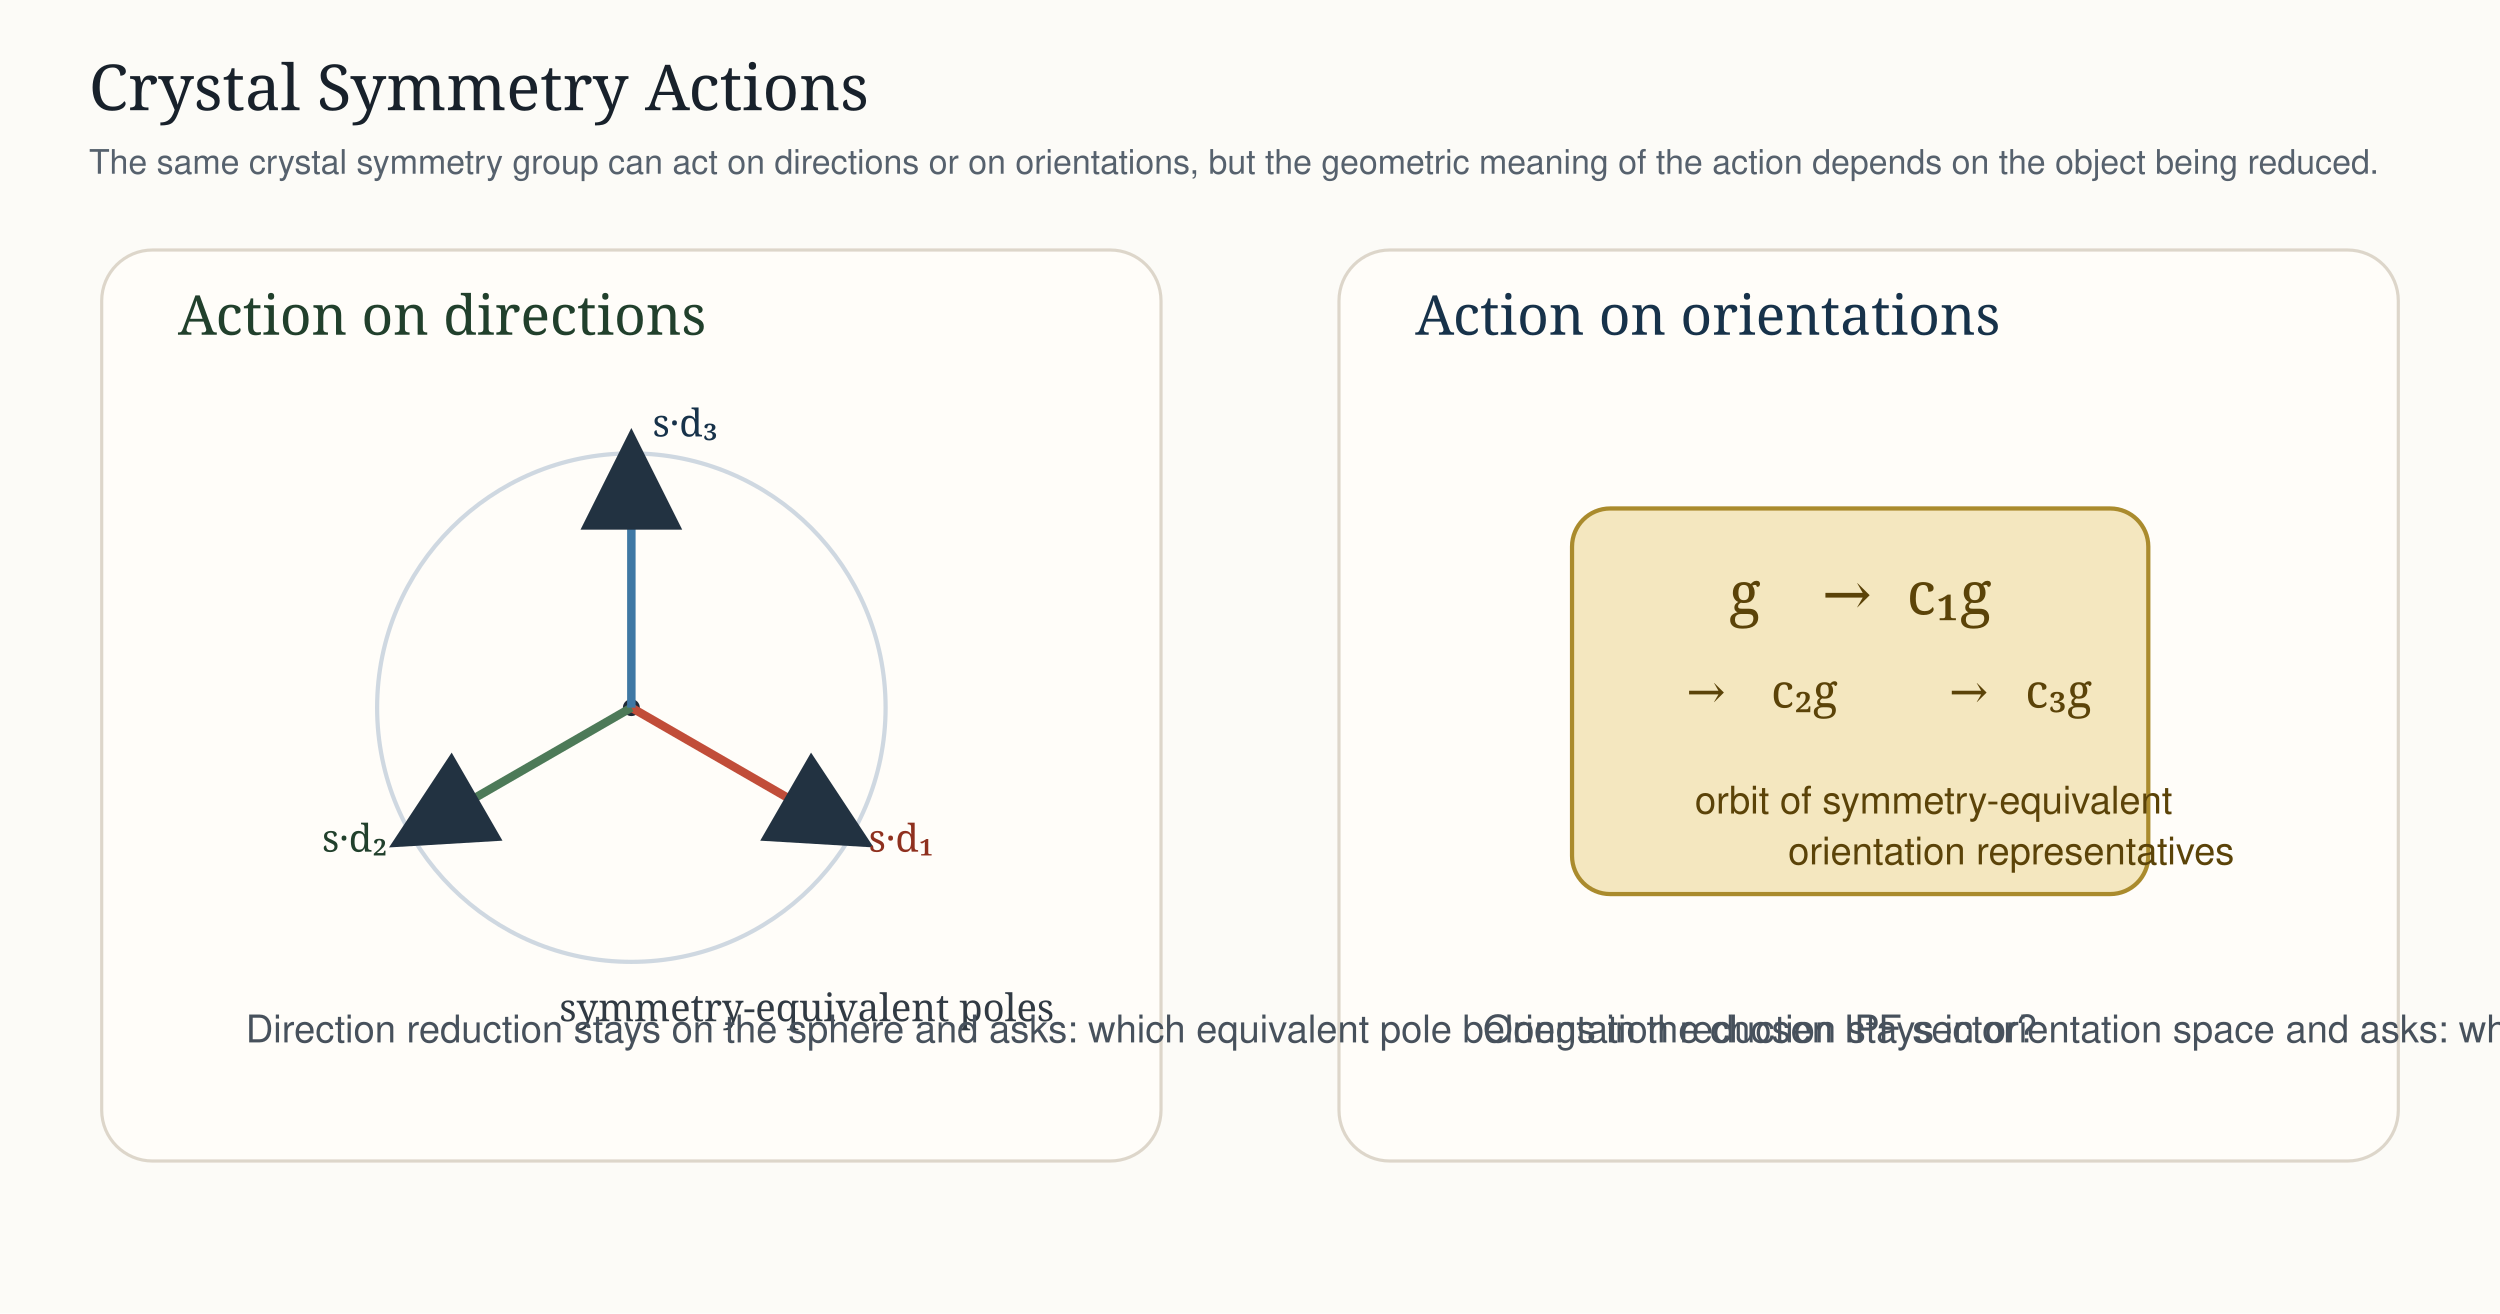
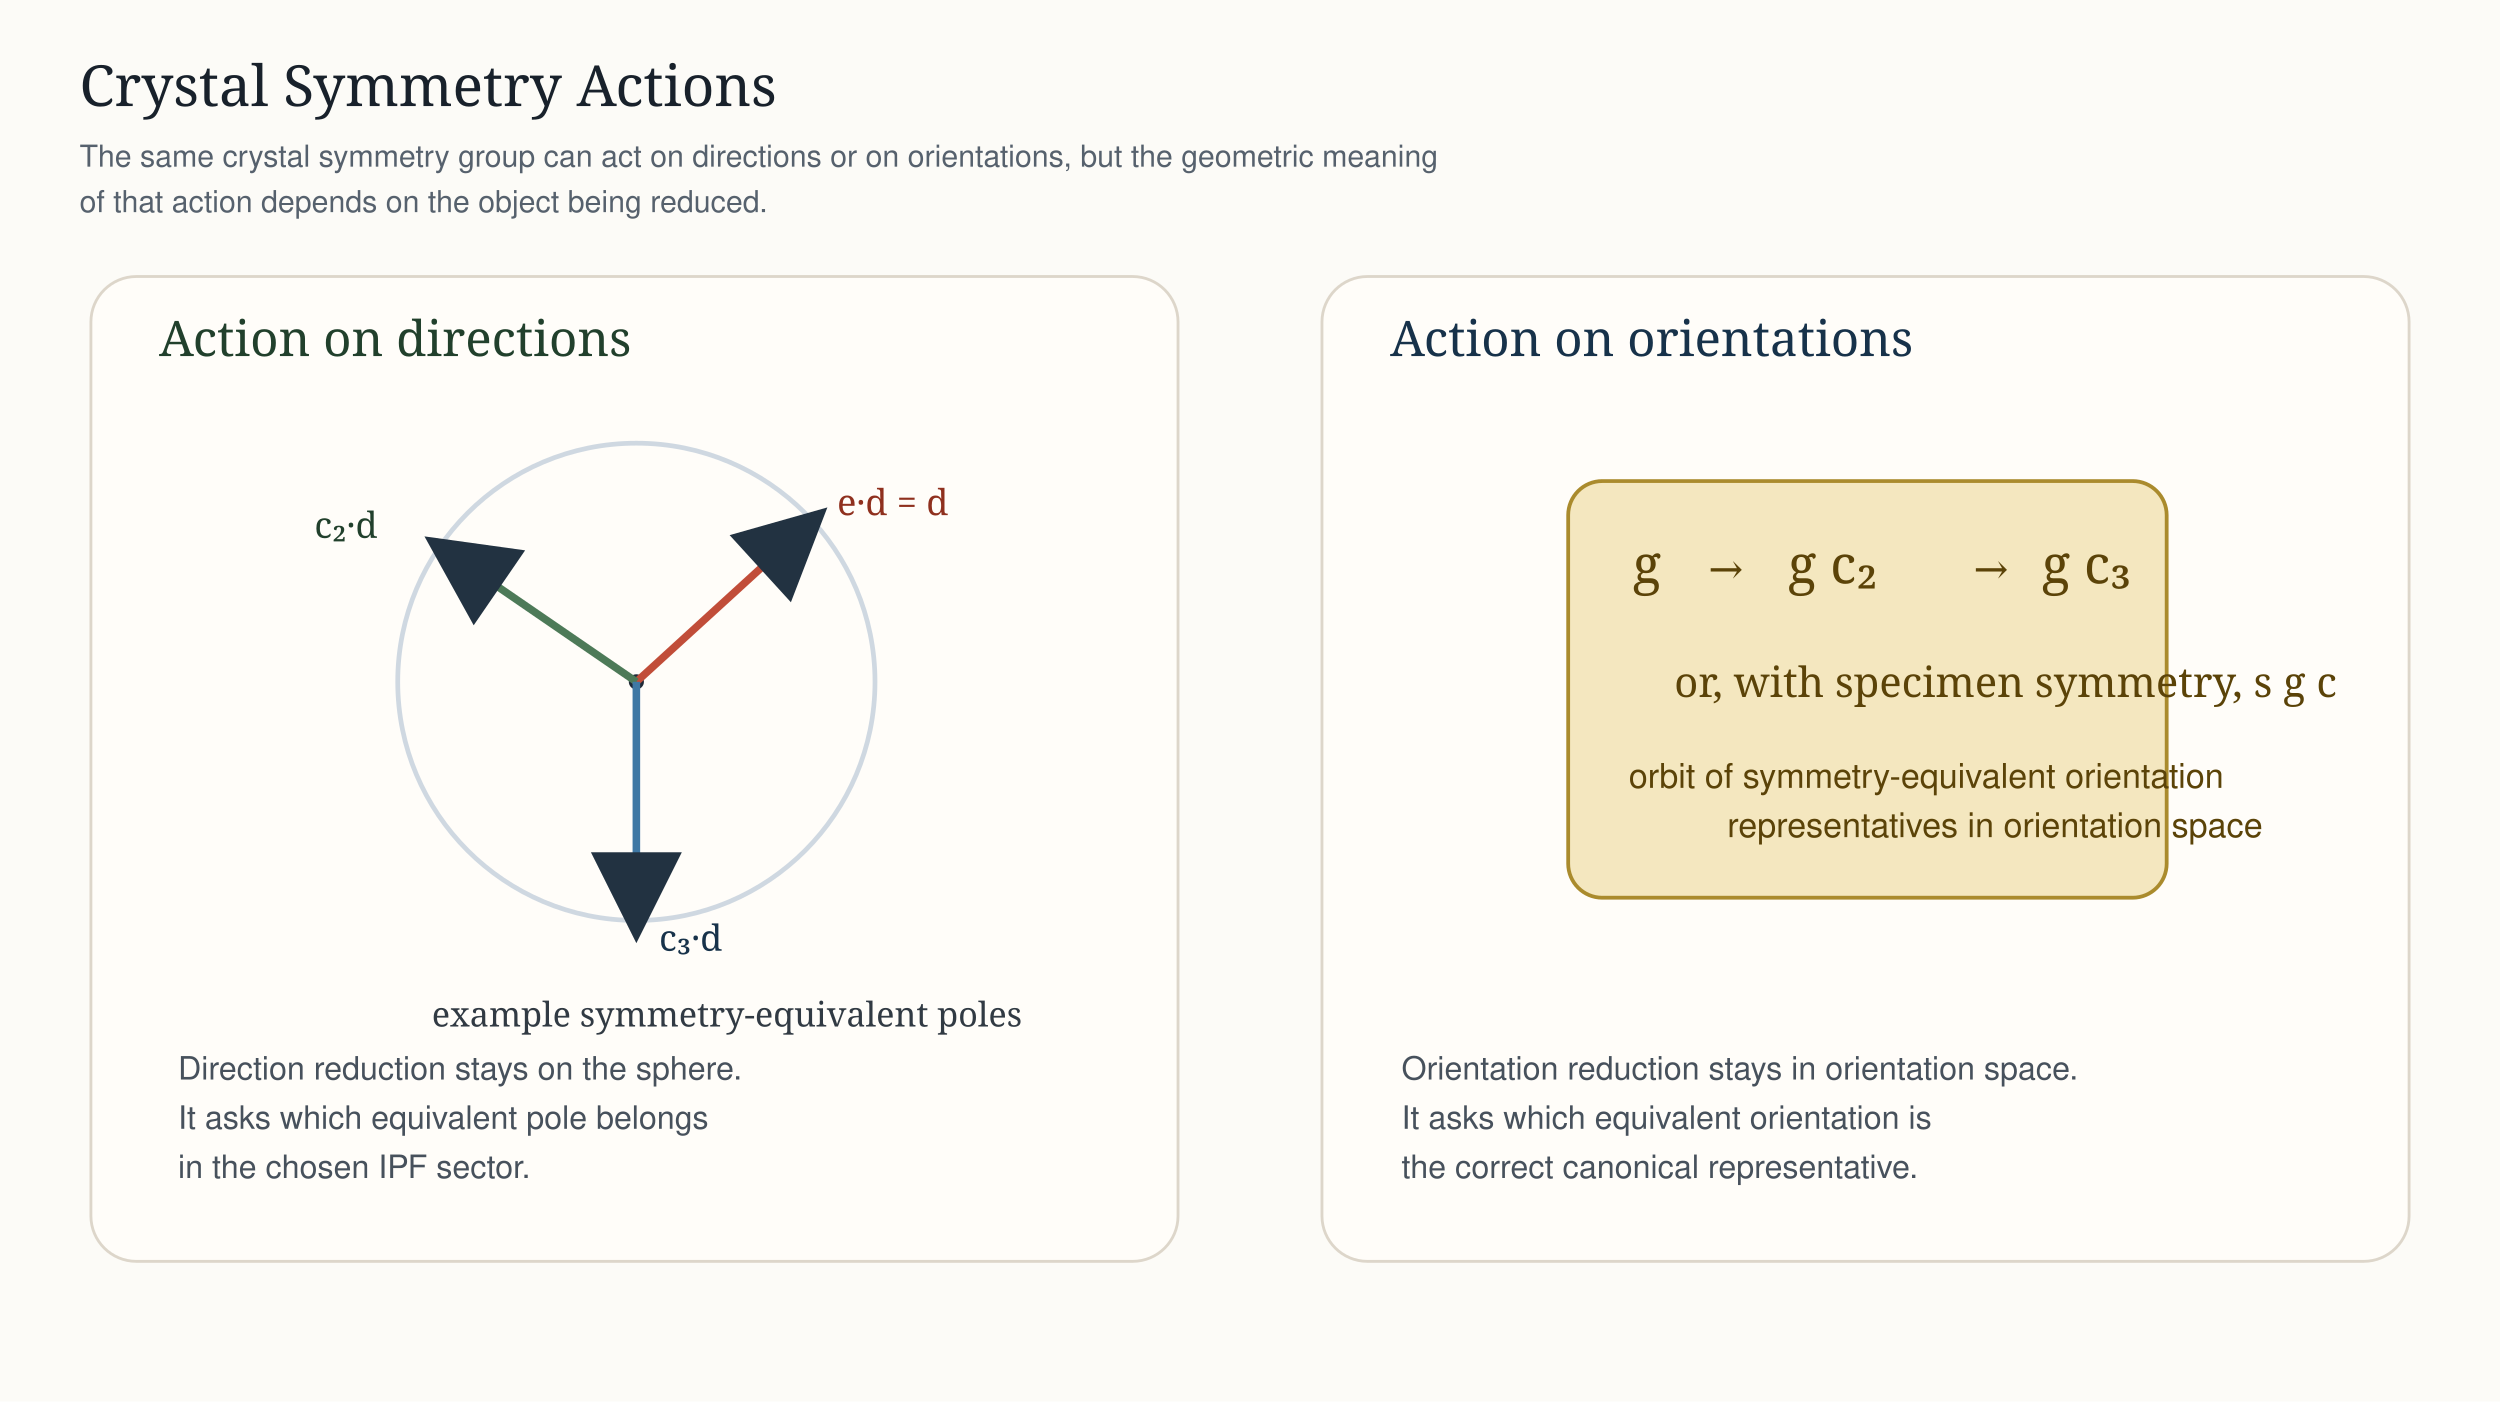
- <svg xmlns="http://www.w3.org/2000/svg" width="1180" height="620" viewBox="0 0 1180 620">
+ <svg xmlns="http://www.w3.org/2000/svg" width="1320" height="740" viewBox="0 0 1320 740">
  <defs>
    <marker id="arrow" markerWidth="12" markerHeight="12" refX="9" refY="6" orient="auto">
      <path d="M0,0 L12,6 L0,12 z" fill="#223241" />
    </marker>
  </defs>
-   <rect width="1180" height="620" fill="#fcfbf7" />
-   <text x="42" y="52" font-size="30" font-family="Georgia, serif" fill="#18212b">Crystal Symmetry Actions</text>
-   <text x="42" y="82" font-size="16" font-family="Helvetica, Arial, sans-serif" fill="#56616d">
-     The same crystal symmetry group can act on directions or on orientations, but the geometric meaning of the action depends on the object being reduced.
+   <rect width="1320" height="740" fill="#fcfbf7" />
+   <text x="42" y="56" font-size="30" font-family="Georgia, serif" fill="#18212b">Crystal Symmetry Actions</text>
+   <text x="42" y="88" font-size="16" font-family="Helvetica, Arial, sans-serif" fill="#56616d">
+     The same crystal symmetry group can act on directions or on orientations, but the geometric meaning
  </text>
-   <rect x="48" y="118" width="500" height="430" rx="24" fill="#fffdf9" stroke="#ddd6ca" stroke-width="1.5" />
-   <rect x="632" y="118" width="500" height="430" rx="24" fill="#fffdf9" stroke="#ddd6ca" stroke-width="1.5" />
-   <text x="84" y="158" font-size="26" font-family="Georgia, serif" fill="#21402c">Action on directions</text>
-   <text x="668" y="158" font-size="26" font-family="Georgia, serif" fill="#17324a">Action on orientations</text>
-   <g transform="translate(298,334)">
-     <circle cx="0" cy="0" r="120" fill="none" stroke="#cfd8e1" stroke-width="2" />
+   <text x="42" y="112" font-size="16" font-family="Helvetica, Arial, sans-serif" fill="#56616d">
+     of that action depends on the object being reduced.
+   </text>
+   <rect x="48" y="146" width="574" height="520" rx="24" fill="#fffdf9" stroke="#ddd6ca" stroke-width="1.5" />
+   <rect x="698" y="146" width="574" height="520" rx="24" fill="#fffdf9" stroke="#ddd6ca" stroke-width="1.5" />
+   <text x="84" y="188" font-size="26" font-family="Georgia, serif" fill="#21402c">Action on directions</text>
+   <text x="734" y="188" font-size="26" font-family="Georgia, serif" fill="#17324a">Action on orientations</text>
+   <g transform="translate(336,360)">
+     <circle cx="0" cy="0" r="126" fill="none" stroke="#cfd8e1" stroke-width="2.5" />
    <circle cx="0" cy="0" r="4" fill="#1f2937" />
-     <line x1="0" y1="0" x2="0" y2="-120" stroke="#7d95ad" stroke-width="2" />
-     <line x1="0" y1="0" x2="104" y2="60" stroke="#c14d39" stroke-width="4" marker-end="url(#arrow)" />
-     <line x1="0" y1="0" x2="-104" y2="60" stroke="#4d7a58" stroke-width="4" marker-end="url(#arrow)" />
-     <line x1="0" y1="0" x2="0" y2="-120" stroke="#3f78a4" stroke-width="4" marker-end="url(#arrow)" />
-     <text x="112" y="68" font-size="18" font-family="Georgia, serif" fill="#8f301e">s·d₁</text>
-     <text x="-146" y="68" font-size="18" font-family="Georgia, serif" fill="#21402c">s·d₂</text>
-     <text x="10" y="-128" font-size="18" font-family="Georgia, serif" fill="#17324a">s·d₃</text>
-     <text x="-34" y="148" font-size="18" font-family="Georgia, serif" fill="#313a43">symmetry-equivalent poles</text>
+     <line x1="0" y1="0" x2="92" y2="-84" stroke="#c14d39" stroke-width="4" marker-end="url(#arrow)" />
+     <line x1="0" y1="0" x2="-102" y2="-70" stroke="#4d7a58" stroke-width="4" marker-end="url(#arrow)" />
+     <line x1="0" y1="0" x2="0" y2="126" stroke="#3f78a4" stroke-width="4" marker-end="url(#arrow)" />
+     <text x="106" y="-88" font-size="19" font-family="Georgia, serif" fill="#8f301e">e·d = d</text>
+     <text x="-170" y="-76" font-size="19" font-family="Georgia, serif" fill="#21402c">c₂·d</text>
+     <text x="12" y="142" font-size="19" font-family="Georgia, serif" fill="#17324a">c₃·d</text>
+     <text x="-108" y="182" font-size="18" font-family="Georgia, serif" fill="#313a43">example symmetry-equivalent poles</text>
  </g>
-   <g transform="translate(878,332)">
-     <rect x="-136" y="-92" width="272" height="182" rx="18" fill="#f4e7bf" stroke="#aa8b2d" stroke-width="2" />
-     <text x="-62" y="-42" font-size="28" font-family="Georgia, serif" fill="#5b4308">g</text>
-     <text x="-18" y="-42" font-size="28" font-family="Georgia, serif" fill="#5b4308">→</text>
-     <text x="22" y="-42" font-size="28" font-family="Georgia, serif" fill="#5b4308">c₁g</text>
-     <text x="-82" y="2" font-size="22" font-family="Georgia, serif" fill="#5b4308">→</text>
-     <text x="-42" y="2" font-size="22" font-family="Georgia, serif" fill="#5b4308">c₂g</text>
-     <text x="42" y="2" font-size="22" font-family="Georgia, serif" fill="#5b4308">→</text>
-     <text x="78" y="2" font-size="22" font-family="Georgia, serif" fill="#5b4308">c₃g</text>
-     <text x="-78" y="52" font-size="18" font-family="Helvetica, Arial, sans-serif" fill="#5b4308">orbit of symmetry-equivalent</text>
-     <text x="-34" y="76" font-size="18" font-family="Helvetica, Arial, sans-serif" fill="#5b4308">orientation representatives</text>
+   <g transform="translate(986,364)">
+     <rect x="-158" y="-110" width="316" height="220" rx="18" fill="#f4e7bf" stroke="#aa8b2d" stroke-width="2" />
+     <text x="-124" y="-56" font-size="28" font-family="Georgia, serif" fill="#5b4308">g</text>
+     <text x="-84" y="-56" font-size="22" font-family="Georgia, serif" fill="#5b4308">→</text>
+     <text x="-42" y="-56" font-size="28" font-family="Georgia, serif" fill="#5b4308">g c₂</text>
+     <text x="56" y="-56" font-size="22" font-family="Georgia, serif" fill="#5b4308">→</text>
+     <text x="92" y="-56" font-size="28" font-family="Georgia, serif" fill="#5b4308">g c₃</text>
+     <text x="-102" y="4" font-size="22" font-family="Georgia, serif" fill="#5b4308">or, with specimen symmetry, s g c</text>
+     <text x="-126" y="52" font-size="18" font-family="Helvetica, Arial, sans-serif" fill="#5b4308">orbit of symmetry-equivalent orientation</text>
+     <text x="-74" y="78" font-size="18" font-family="Helvetica, Arial, sans-serif" fill="#5b4308">representatives in orientation space</text>
  </g>
-   <text x="116" y="492" font-size="18" font-family="Helvetica, Arial, sans-serif" fill="#47515c">
-     Direction reduction stays on the sphere and asks: which equivalent pole belongs in the chosen IPF sector?
+   <text x="94" y="570" font-size="17" font-family="Helvetica, Arial, sans-serif" fill="#47515c">
+     Direction reduction stays on the sphere.
  </text>
-   <text x="700" y="492" font-size="18" font-family="Helvetica, Arial, sans-serif" fill="#47515c">
-     Orientation reduction stays in orientation space and asks: which equivalent orientation is the correct canonical representative?
+   <text x="94" y="596" font-size="17" font-family="Helvetica, Arial, sans-serif" fill="#47515c">
+     It asks which equivalent pole belongs
+   </text>
+   <text x="94" y="622" font-size="17" font-family="Helvetica, Arial, sans-serif" fill="#47515c">
+     in the chosen IPF sector.
+   </text>
+   <text x="740" y="570" font-size="17" font-family="Helvetica, Arial, sans-serif" fill="#47515c">
+     Orientation reduction stays in orientation space.
+   </text>
+   <text x="740" y="596" font-size="17" font-family="Helvetica, Arial, sans-serif" fill="#47515c">
+     It asks which equivalent orientation is
+   </text>
+   <text x="740" y="622" font-size="17" font-family="Helvetica, Arial, sans-serif" fill="#47515c">
+     the correct canonical representative.
  </text>
</svg>
